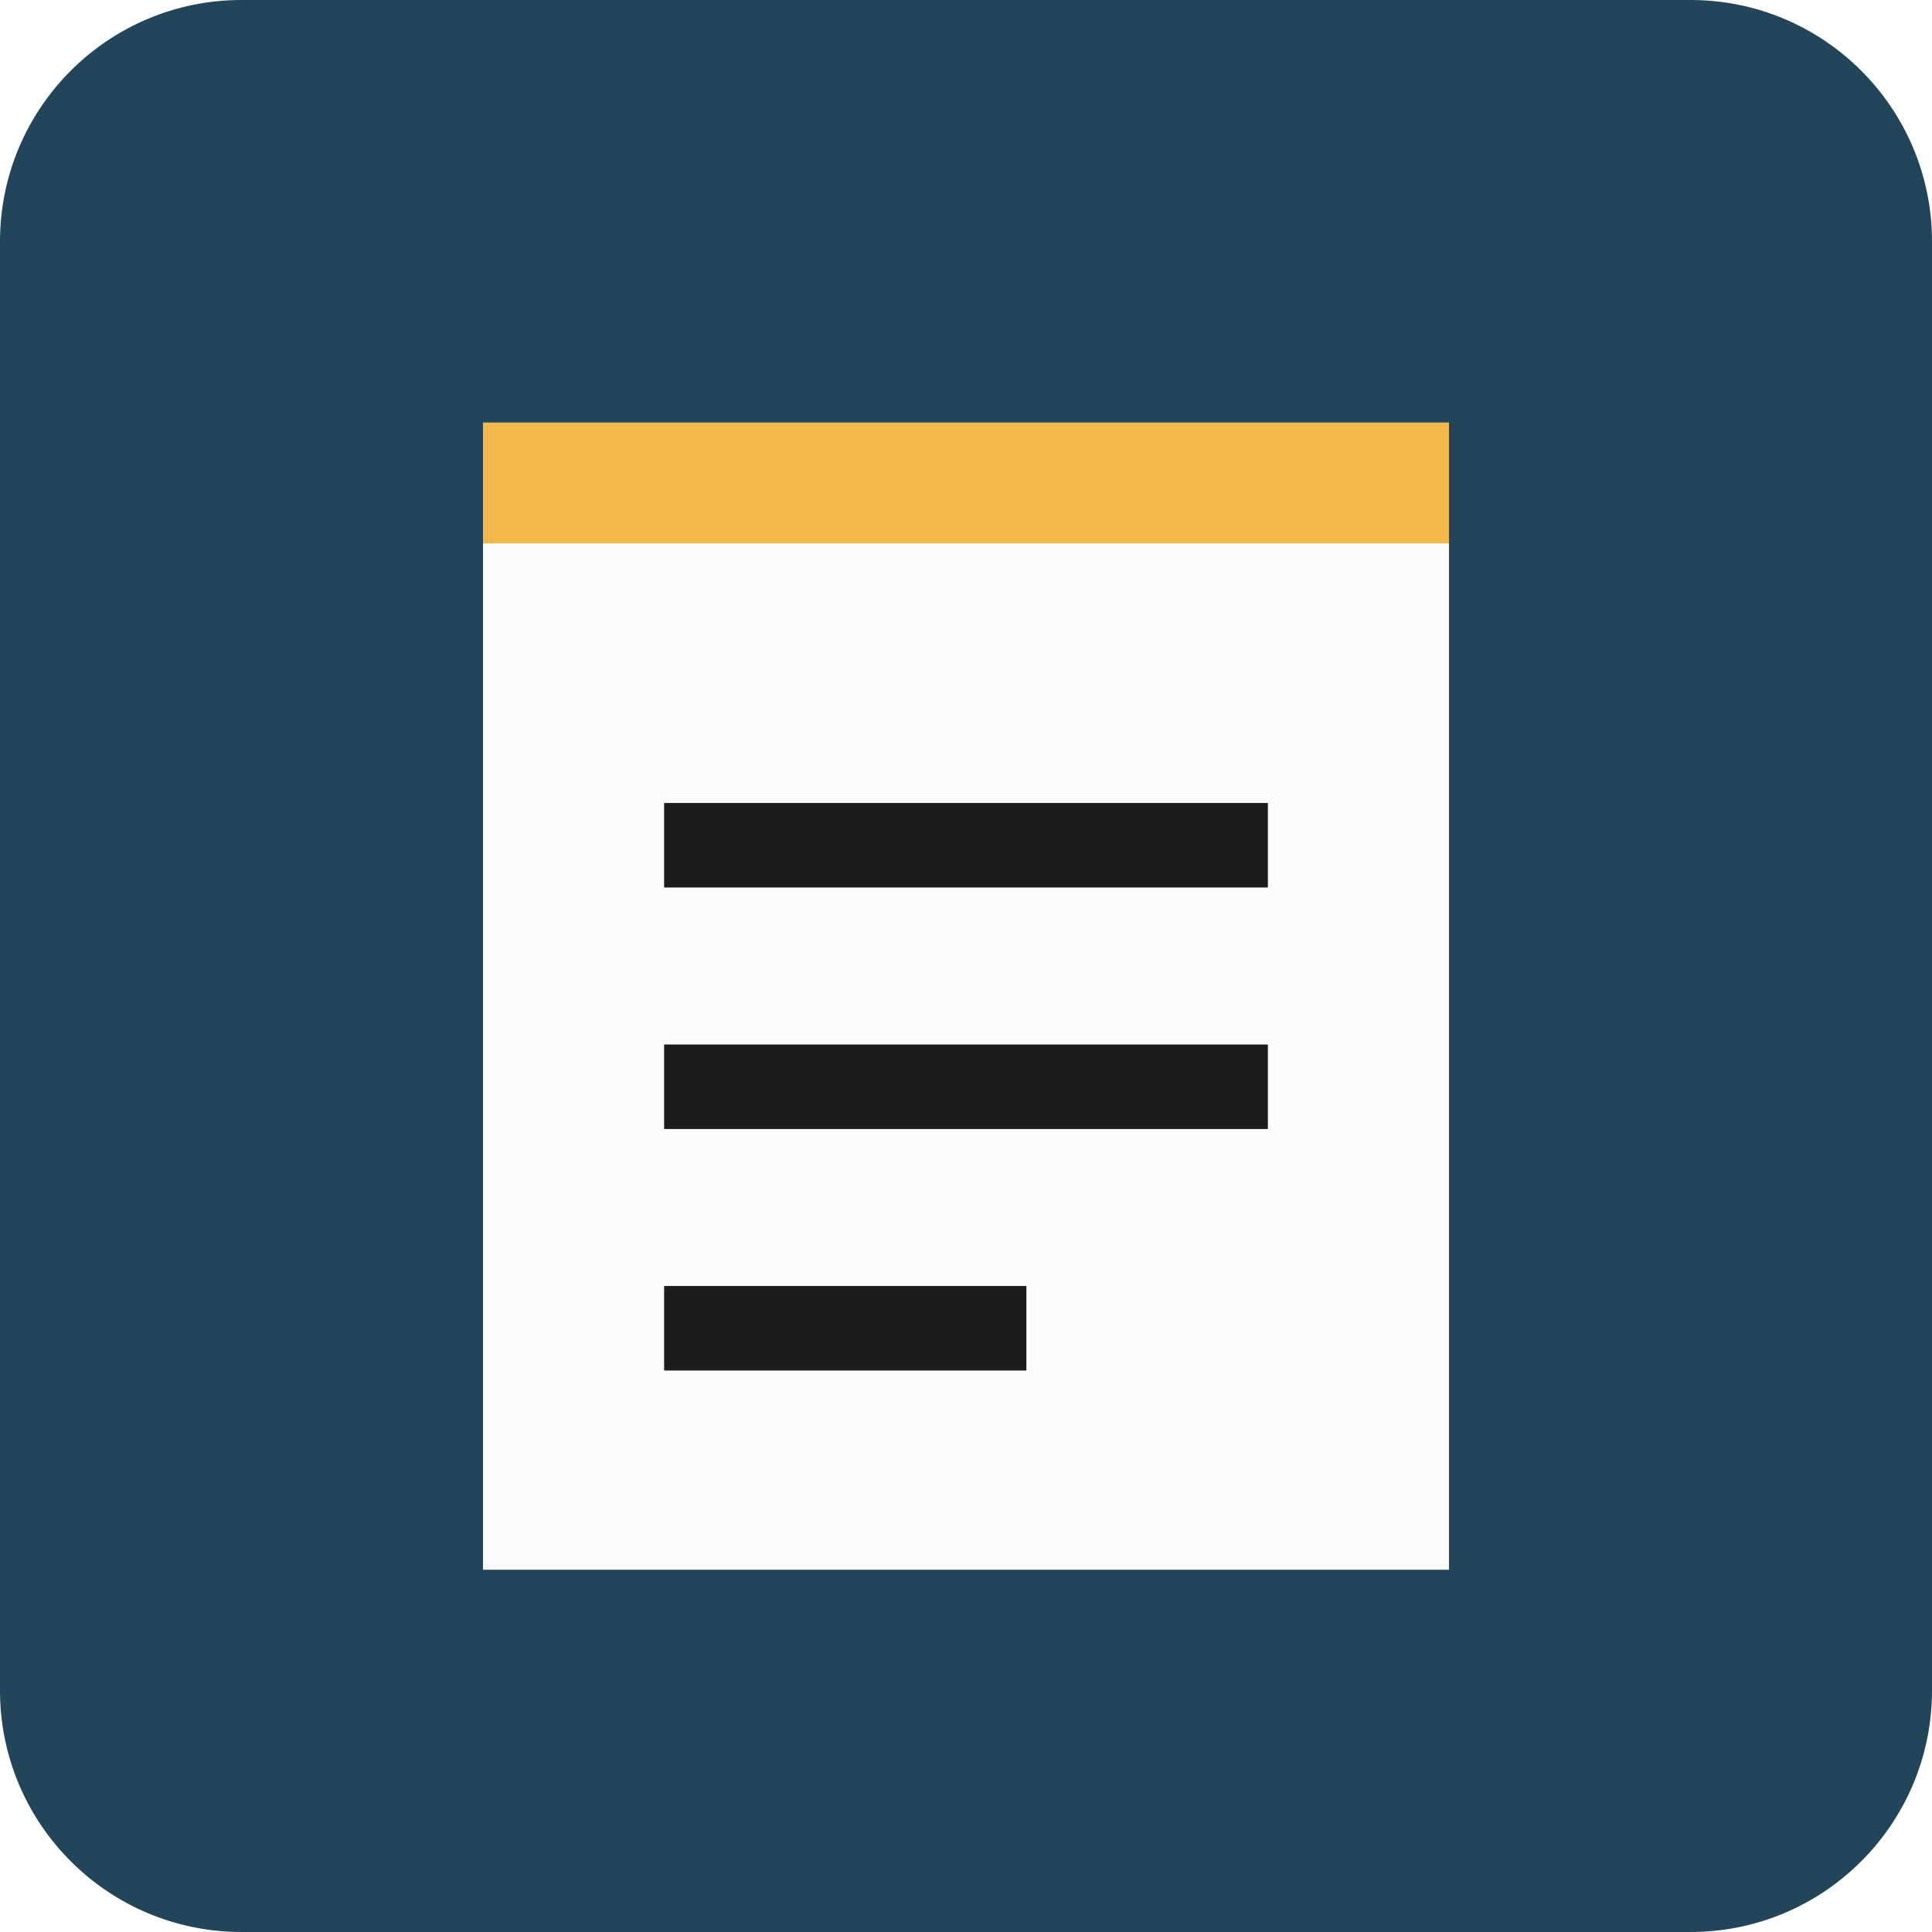
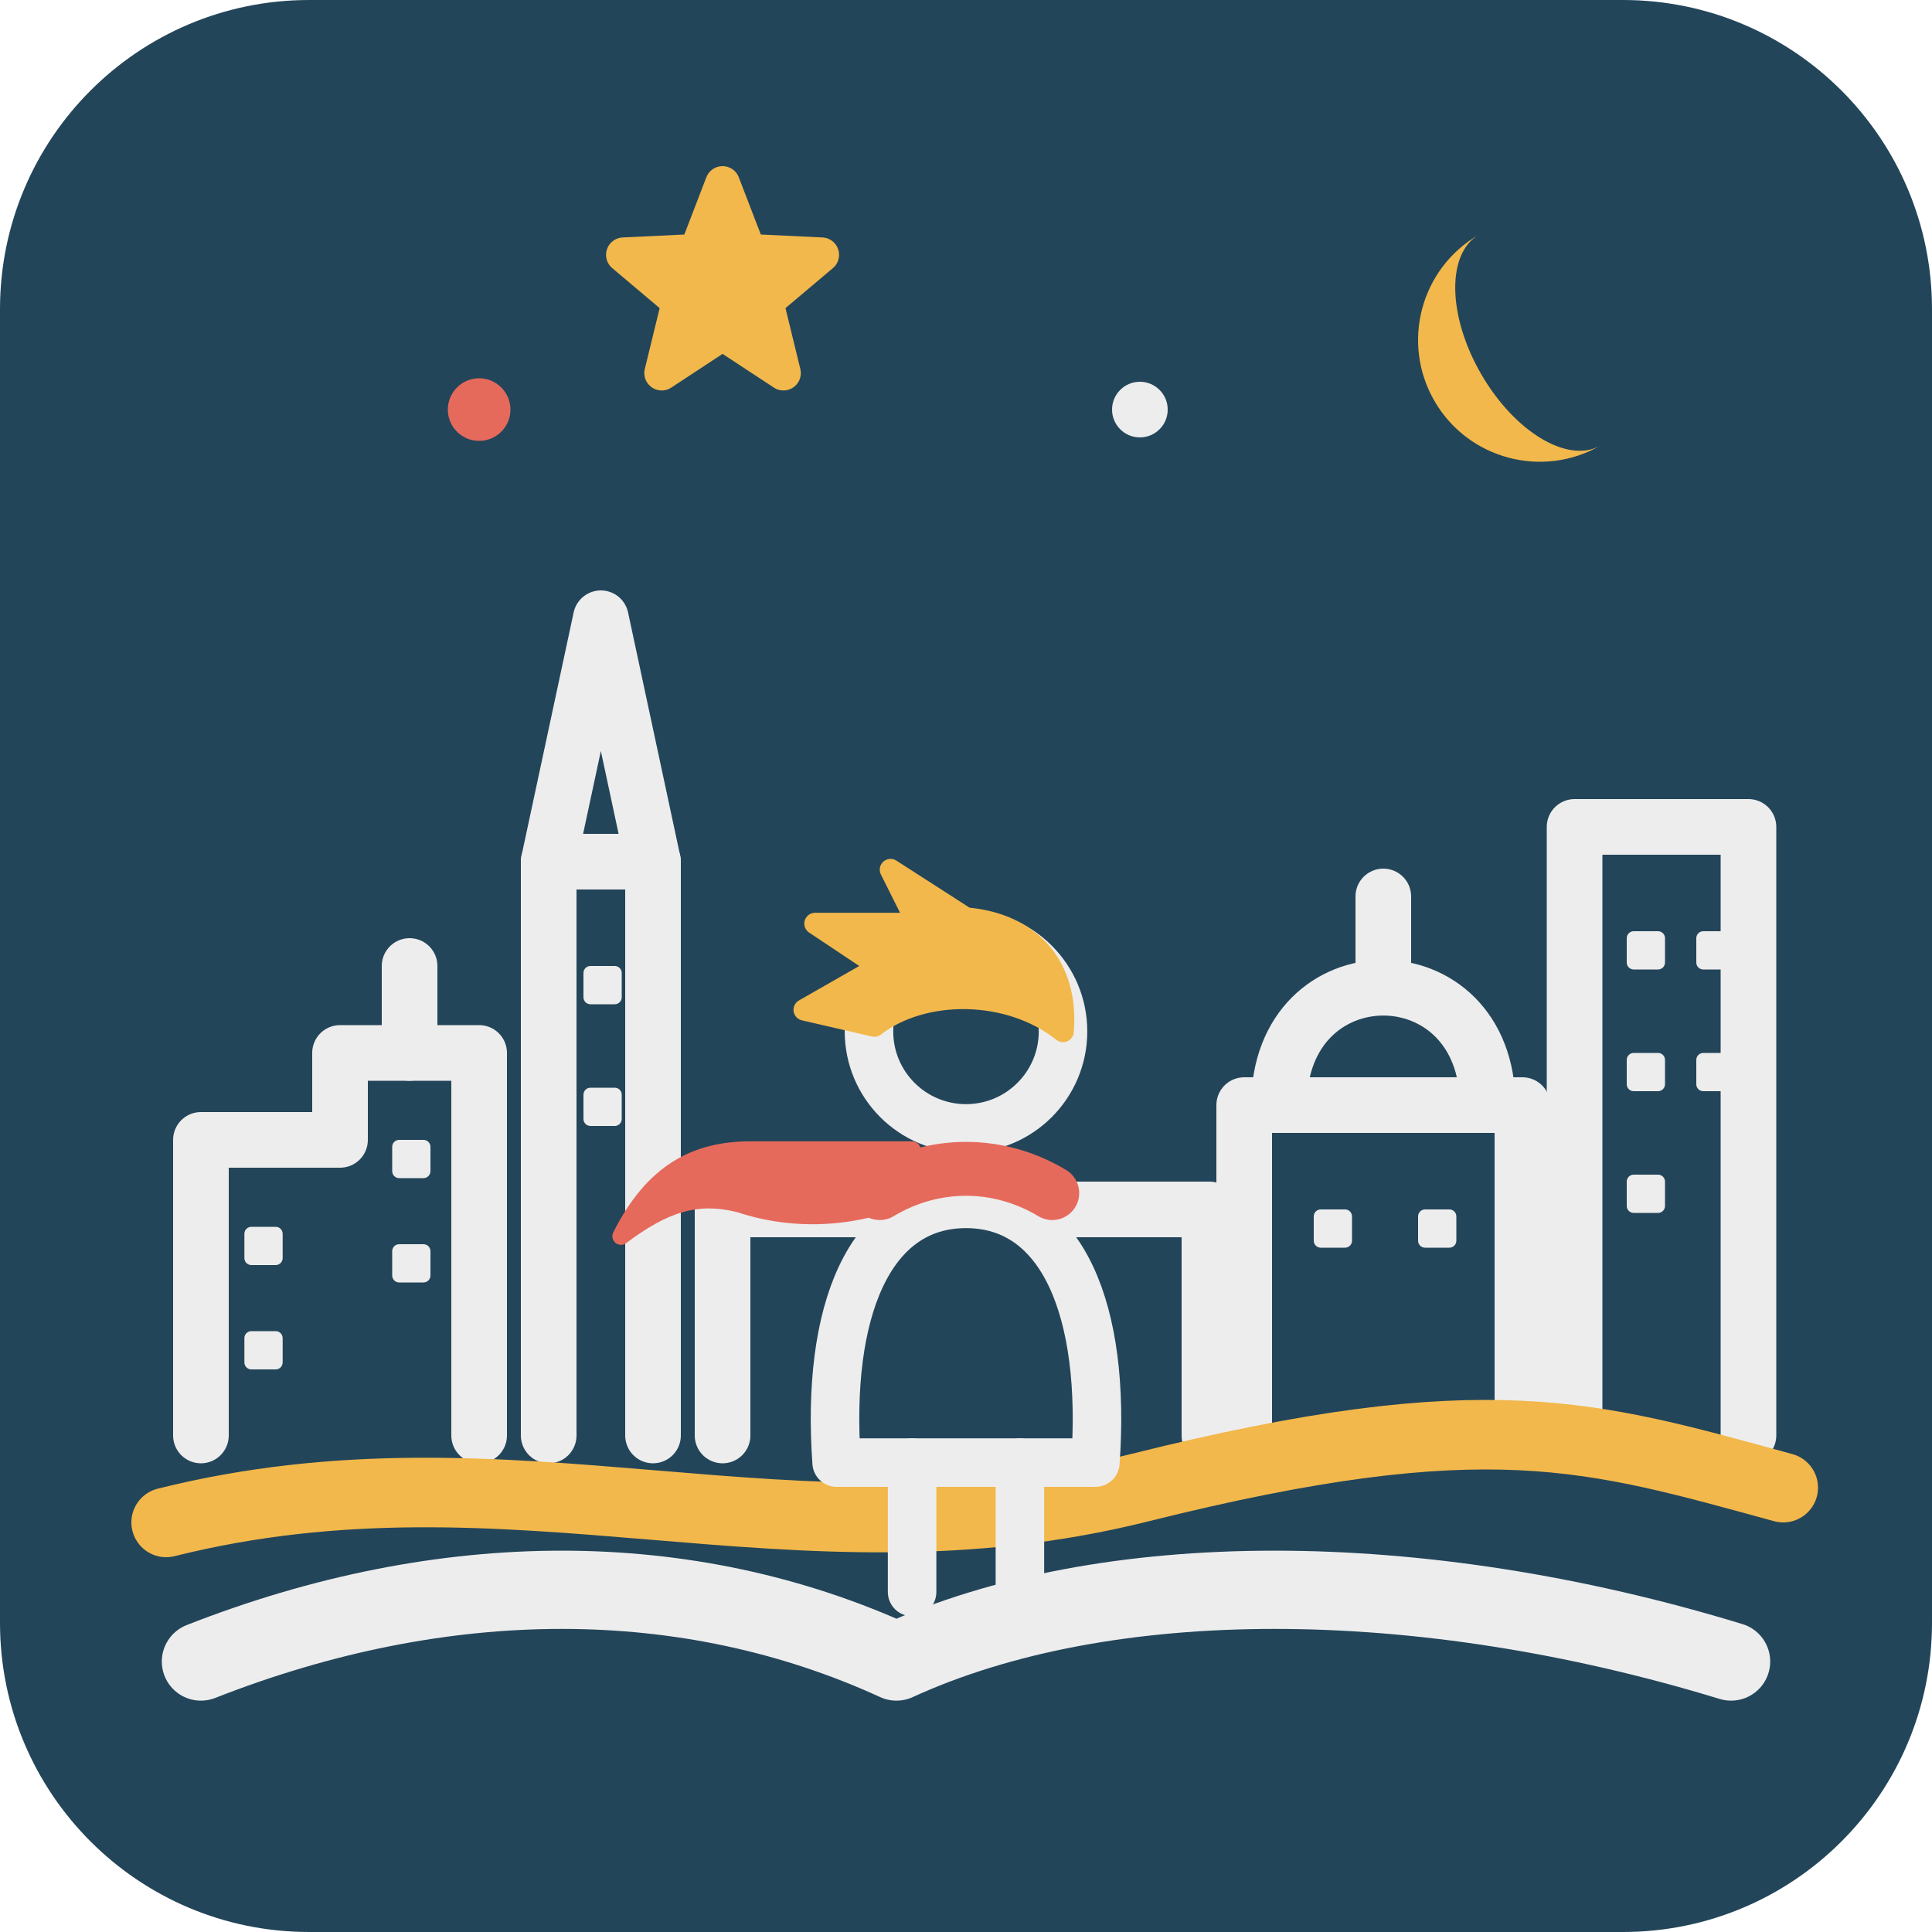
- <svg xmlns="http://www.w3.org/2000/svg" viewBox="0 0 32 32">
-   <rect width="32" height="32" rx="4" fill="#23455A" />
-   <rect x="8" y="7" width="16" height="19" fill="#FBFBFA" />
-   <rect x="8" y="7" width="16" height="2" fill="#F2B84B" />
-   <path d="M11 14h10M11 18h10M11 22h6" stroke="#1C1C1C" stroke-width="1.4" />
+ <svg xmlns="http://www.w3.org/2000/svg" viewBox="0 0 100 100" aria-hidden="true">
+   <rect width="100" height="100" rx="16" fill="#23455A" />
+   <g transform="translate(5 5) scale(.9)">
+     <g fill="none" stroke="#EDEDED" stroke-width="3.2" stroke-linecap="round" stroke-linejoin="round">
+       <path d="M6 77V60H14V55H22V77" />
+       <path d="M18 55V50" />
+       <path d="M26 77V44H32V77" />
+       <path d="M26 44L29 30L32 44" />
+       <path d="M36 77V64H64V77" />
+       <path d="M66 77V58H82V77" />
+       <path d="M68 58C68 49 80 49 80 58" />
+       <path d="M74 51V46" />
+       <path d="M85 77V42H95V77" />
+     </g>
+     <g fill="#EDEDED">
+       <rect x="8.5" y="65" width="2.2" height="2.2" rx=".4" />
+       <rect x="8.5" y="71" width="2.2" height="2.2" rx=".4" />
+       <rect x="17" y="60" width="2.2" height="2.2" rx=".4" />
+       <rect x="17" y="66" width="2.2" height="2.2" rx=".4" />
+       <rect x="28" y="50" width="2.2" height="2.2" rx=".4" />
+       <rect x="28" y="57" width="2.2" height="2.2" rx=".4" />
+       <rect x="70" y="64" width="2.2" height="2.2" rx=".4" />
+       <rect x="76" y="64" width="2.2" height="2.2" rx=".4" />
+       <rect x="88" y="48" width="2.2" height="2.2" rx=".4" />
+       <rect x="88" y="55" width="2.2" height="2.2" rx=".4" />
+       <rect x="88" y="62" width="2.2" height="2.2" rx=".4" />
+       <rect x="92" y="48" width="2.2" height="2.2" rx=".4" />
+       <rect x="92" y="55" width="2.2" height="2.2" rx=".4" />
+     </g>
+     <path d="M4 82C24 77 40 85 60 80S86 77 97 80" fill="none" stroke="#F2B84B" stroke-width="4" stroke-linecap="round" />
+     <g transform="translate(15.90 35.16) scale(0.62)">
+       <g fill="none" stroke="#EDEDED" stroke-width="4.5" stroke-linecap="round" stroke-linejoin="round">
+         <circle cx="55" cy="30" r="9" fill="#23455A" />
+         <path fill="#23455A" d="M43 70C42 56 46 46 55 46C64 46 68 56 67 70Z" />
+         <path d="M50 70V82M60 70V82" />
+       </g>
+       <path d="M64 30C64.5 24 61 20 55 19.5L48 15L50.5 20L41 20L47 24L40 28L46.5 29.5C51 26 59 26 64 30Z" fill="#F2B84B" stroke="#F2B84B" stroke-width="2" stroke-linejoin="round" />
+       <g fill="none" stroke="#E66A5C" stroke-width="5" stroke-linecap="round" stroke-linejoin="round">
+         <path d="M47 45C52 42 58 42 63 45" />
+       </g>
+       <path d="M50 45C46 47 40 48 34 46C30 45 27 46 23 49C26 43 30 41 35 41C40 41 45 41 50 41Z" fill="#E66A5C" stroke="#E66A5C" stroke-width="1.6" stroke-linejoin="round" />
+     </g>
+     <g fill="none" stroke="#EDEDED" stroke-width="4.5" stroke-linecap="round" stroke-linejoin="round">
+       <path d="M6 90C20 84.5 34 84.5 46 90C58 84.5 76 84.5 94 90" />
+     </g>
+     <path d="M36.0 5.0L37.5 8.9L41.7 9.1L38.5 11.8L39.5 15.9L36.0 13.6L32.5 15.9L33.5 11.8L30.3 9.1L34.5 8.9Z" fill="#F2B84B" stroke="#F2B84B" stroke-width="2" stroke-linejoin="round" />
+     <circle cx="22" cy="18" r="1.8" fill="#E66A5C" />
+     <circle cx="60" cy="18" r="1.6" fill="#EDEDED" />
+     <path transform="rotate(-30 83 14)" d="M83 7A7 7 0 0 0 83 21A3.9 7 0 0 1 83 7Z" fill="#F2B84B" />
+   </g>
</svg>
